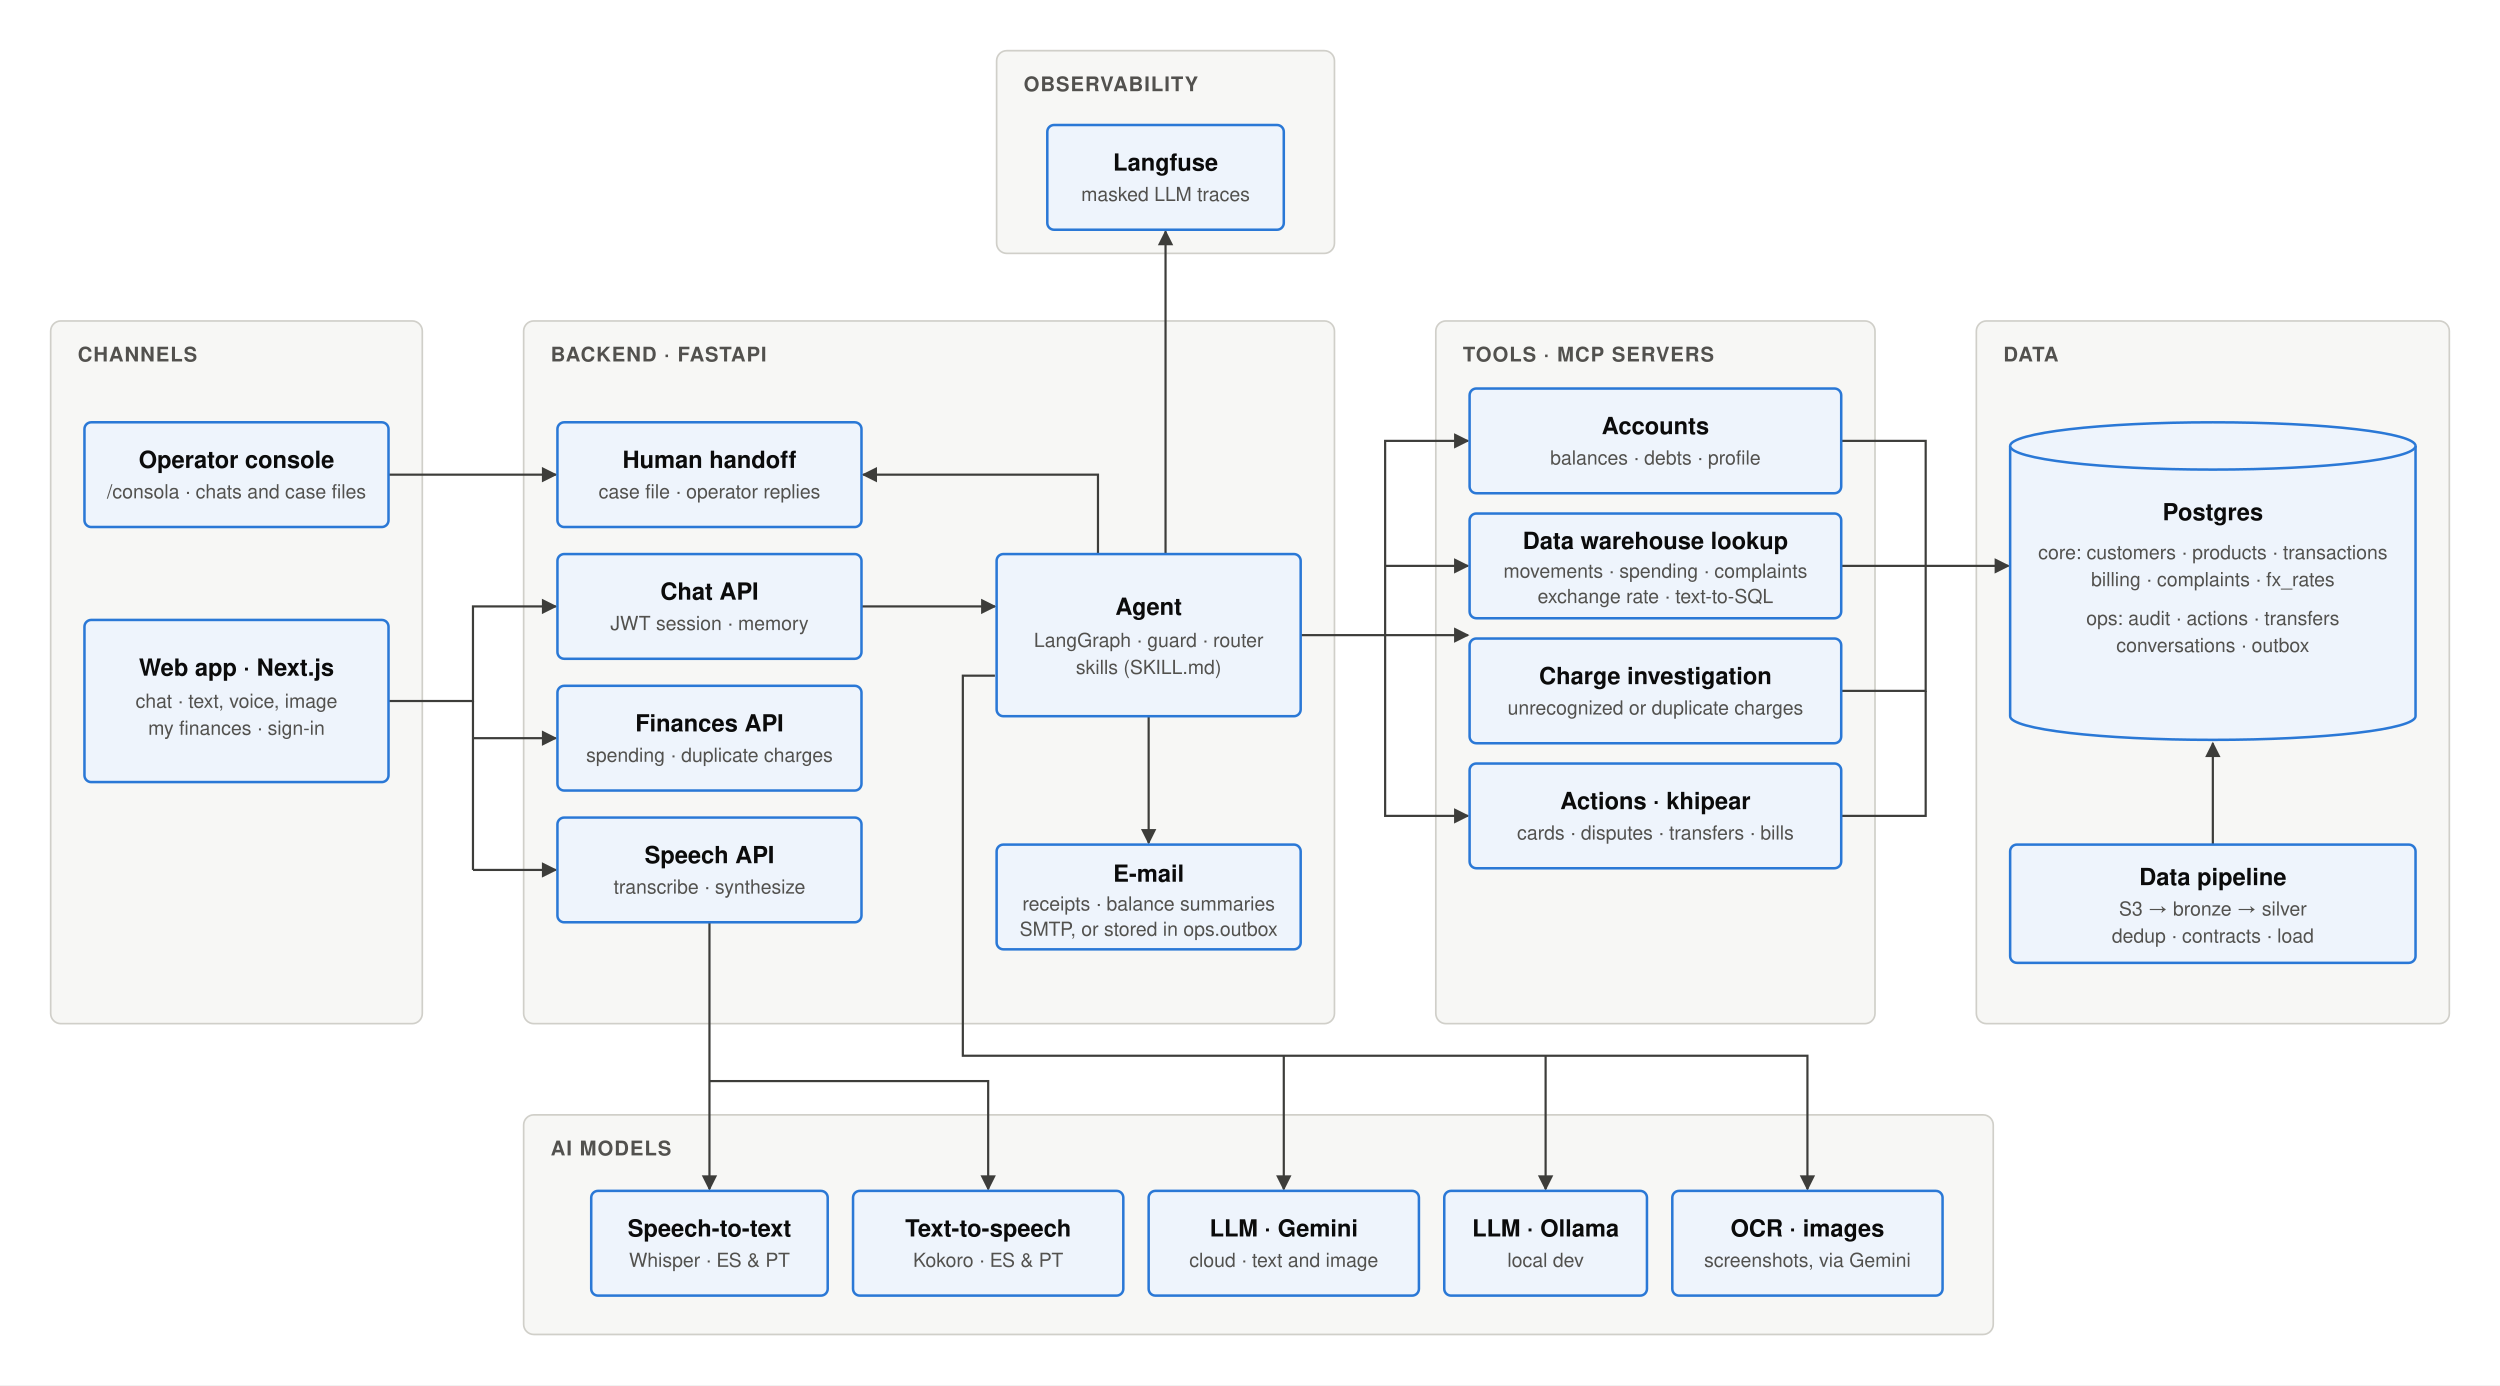
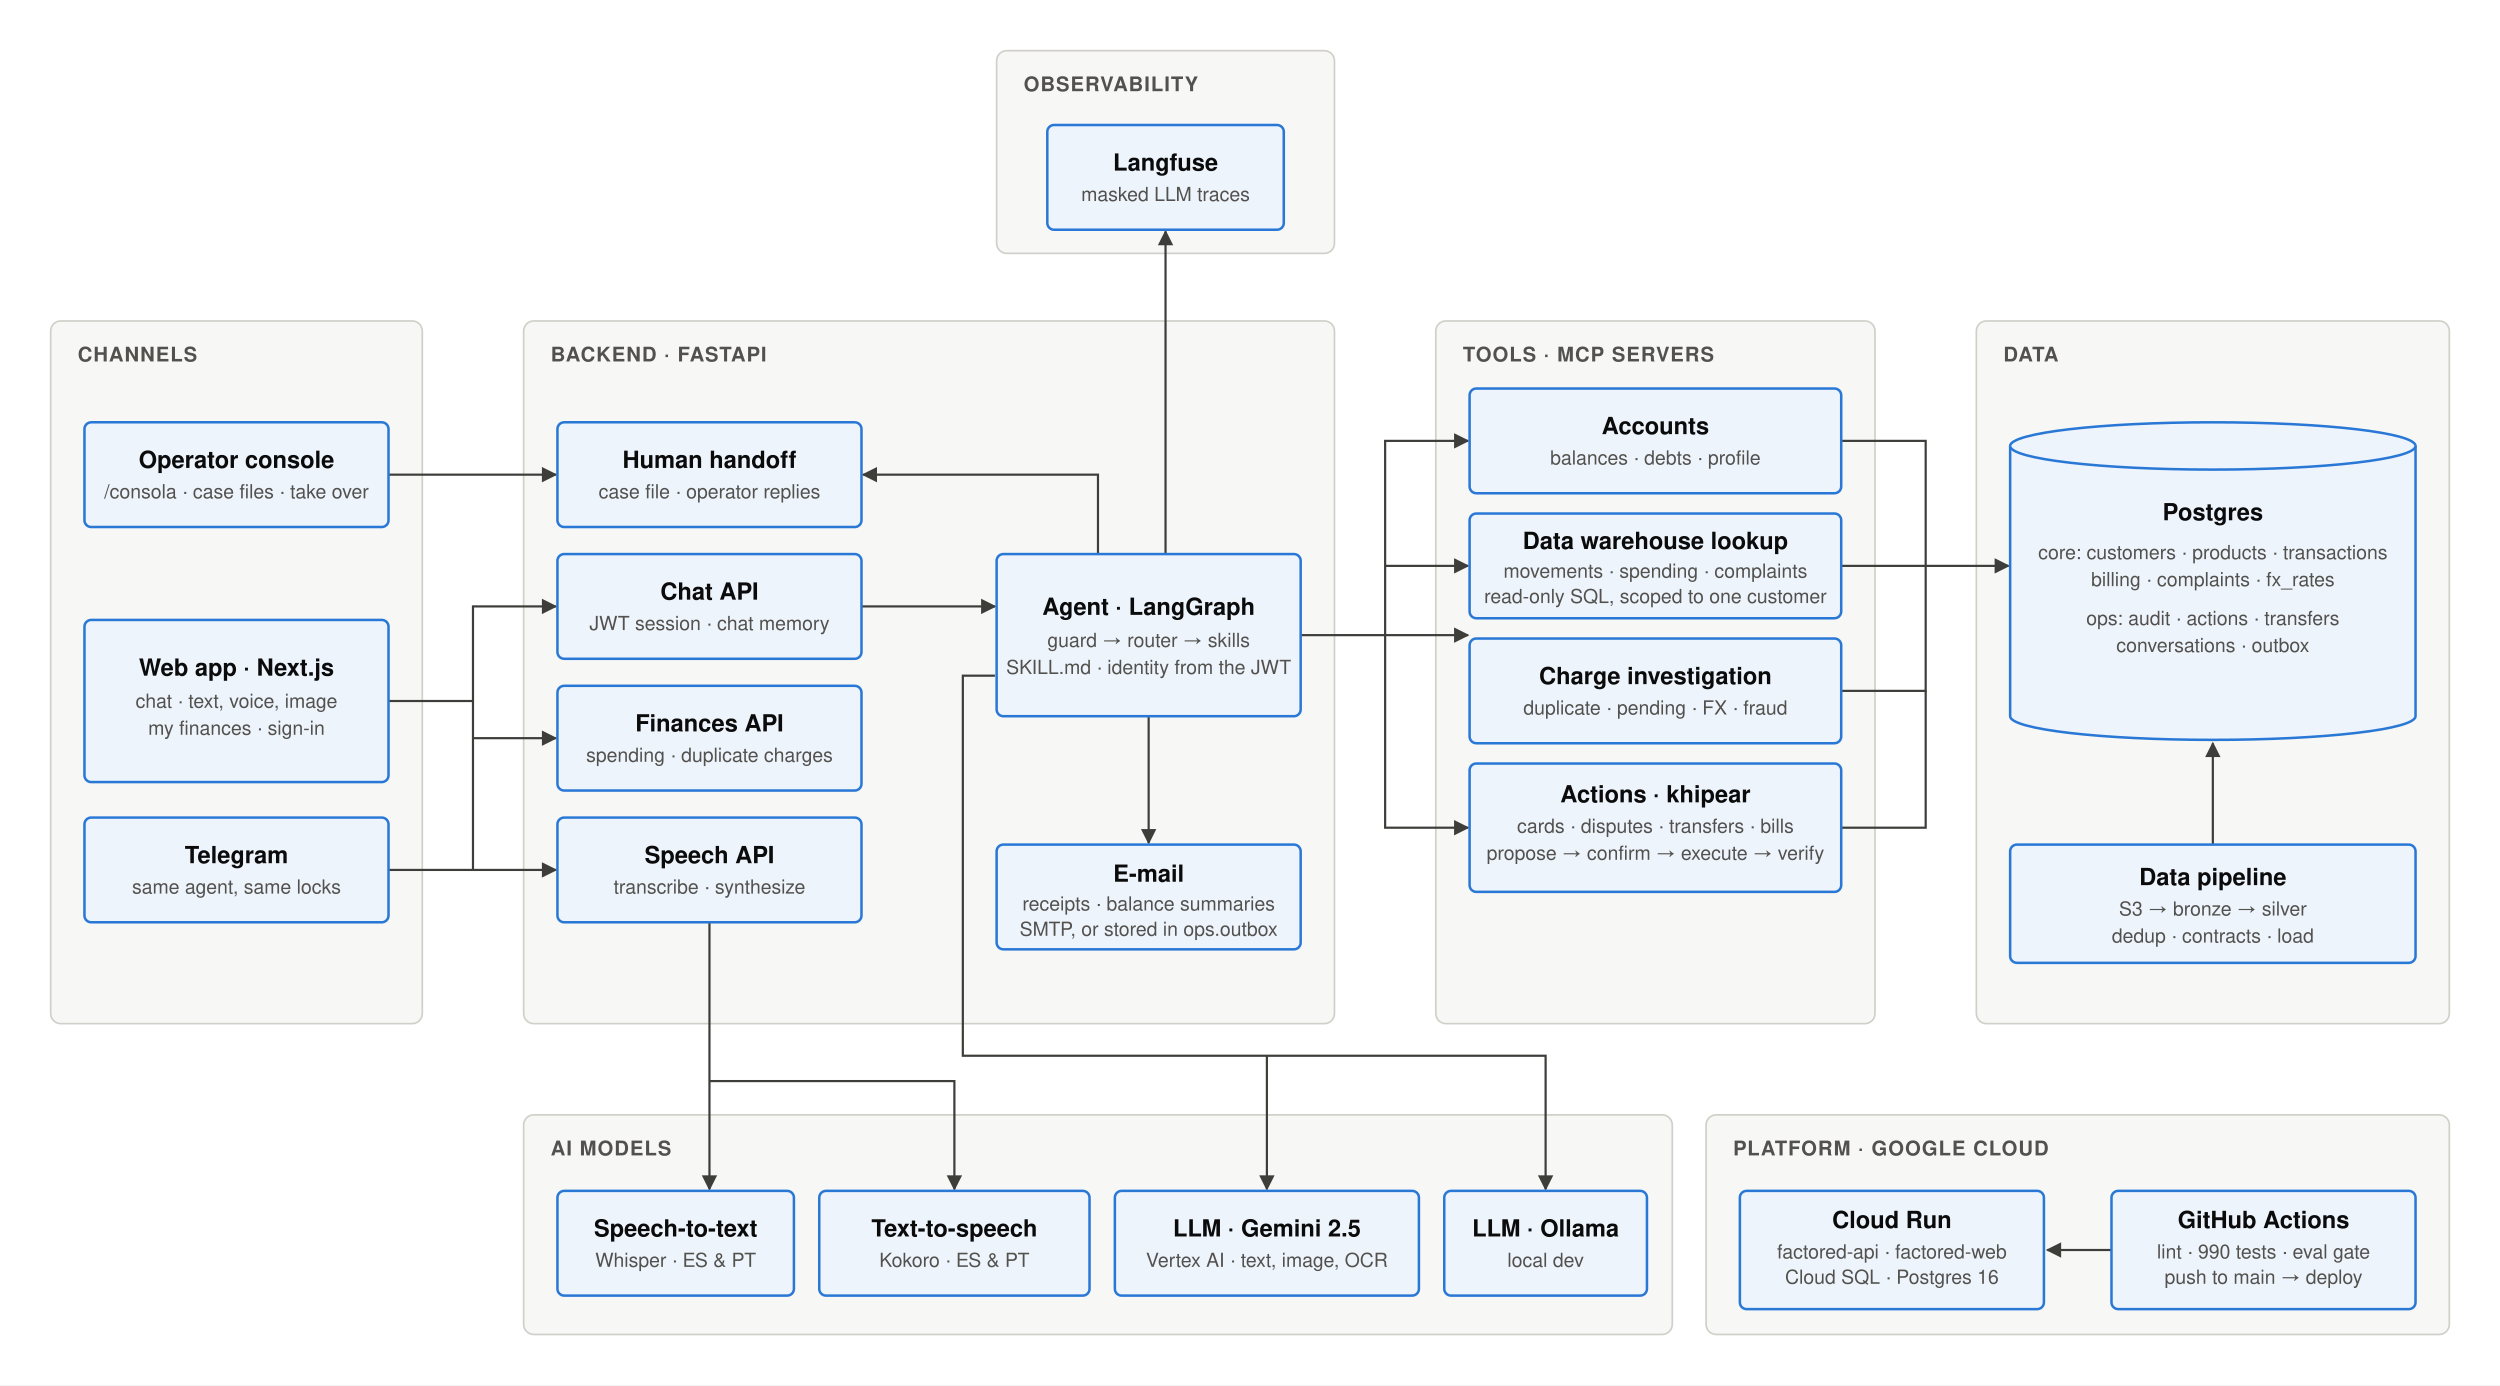
<svg xmlns="http://www.w3.org/2000/svg" viewBox="0 0 1480 820" width="1480" height="820" role="img" aria-label="Component architecture">
  <defs>
    <marker id="arrow" viewBox="0 0 10 10" refX="9" refY="5" markerWidth="7" markerHeight="7" orient="auto-start-reverse">
      <path d="M0,0 L10,5 L0,10 z" fill="#3d3d3a" />
    </marker>
    <style>
      text { font-family: -apple-system, "Segoe UI", Helvetica, Arial, sans-serif; text-anchor: middle; }
      .group { fill: #f7f7f5; stroke: #d0cfc9; }
      .group-title { font-size: 12px; font-weight: 600; fill: #52514e; letter-spacing: 0.6px; text-anchor: start; }
      .built { fill: #eef4fc; stroke: #2a78d6; stroke-width: 1.5; }
      .name { font-size: 14px; font-weight: 600; fill: #0b0b0b; }
      .note { font-size: 11.5px; fill: #52514e; }
      .edge { fill: none; stroke: #3d3d3a; stroke-width: 1.3; }
    </style>
  </defs>
  <rect width="1480" height="820" fill="#ffffff" />
  <rect class="group" x="590" y="30" width="200" height="120" rx="6" />
  <text class="group-title" x="606" y="54">OBSERVABILITY</text>
  <rect class="group" x="30" y="190" width="220" height="416" rx="6" />
  <text class="group-title" x="46" y="214">CHANNELS</text>
  <rect class="group" x="310" y="190" width="480" height="416" rx="6" />
  <text class="group-title" x="326" y="214">BACKEND · FASTAPI</text>
  <rect class="group" x="850" y="190" width="260" height="416" rx="6" />
  <text class="group-title" x="866" y="214">TOOLS · MCP SERVERS</text>
  <rect class="group" x="1170" y="190" width="280" height="416" rx="6" />
  <text class="group-title" x="1186" y="214">DATA</text>
-   <rect class="group" x="310" y="660" width="870" height="130" rx="6" />
+   <rect class="group" x="310" y="660" width="680" height="130" rx="6" />
  <text class="group-title" x="326" y="684">AI MODELS</text>
+   <rect class="group" x="1010" y="660" width="440" height="130" rx="6" />
+   <text class="group-title" x="1026" y="684">PLATFORM · GOOGLE CLOUD</text>
  <path class="edge" d="M230,281 H329" marker-end="url(#arrow)" />
  <path class="edge" d="M230,415 H280 V359 H329" marker-end="url(#arrow)" />
  <path class="edge" d="M280,415 V515" />
  <path class="edge" d="M280,437 H329" marker-end="url(#arrow)" />
  <path class="edge" d="M280,515 H329" marker-end="url(#arrow)" />
+   <path class="edge" d="M230,515 H280" />
  <path class="edge" d="M510,359 H589" marker-end="url(#arrow)" />
  <path class="edge" d="M650,328 V281 H511" marker-end="url(#arrow)" />
  <path class="edge" d="M690,328 V137" marker-end="url(#arrow)" />
  <path class="edge" d="M680,424 V499" marker-end="url(#arrow)" />
  <path class="edge" d="M770,376 H820" />
  <path class="edge" d="M820,376 V261 H869" marker-end="url(#arrow)" />
  <path class="edge" d="M820,335 H869" marker-end="url(#arrow)" />
  <path class="edge" d="M820,376 H869" marker-end="url(#arrow)" />
-   <path class="edge" d="M820,376 V483 H869" marker-end="url(#arrow)" />
+   <path class="edge" d="M820,376 V490 H869" marker-end="url(#arrow)" />
  <path class="edge" d="M1090,261 H1140 V335" />
  <path class="edge" d="M1090,335 H1189" marker-end="url(#arrow)" />
  <path class="edge" d="M1090,409 H1140 V335" />
-   <path class="edge" d="M1090,483 H1140 V409" />
+   <path class="edge" d="M1090,490 H1140 V409" />
  <path class="edge" d="M1310,500 V440" marker-end="url(#arrow)" />
  <path class="edge" d="M420,546 V704" marker-end="url(#arrow)" />
-   <path class="edge" d="M420,640 H585 V704" marker-end="url(#arrow)" />
-   <path class="edge" d="M589,400 H570 V625 H1070 V704" marker-end="url(#arrow)" />
-   <path class="edge" d="M760,625 V704" marker-end="url(#arrow)" />
-   <path class="edge" d="M915,625 V704" marker-end="url(#arrow)" />
+   <path class="edge" d="M420,640 H565 V704" marker-end="url(#arrow)" />
+   <path class="edge" d="M589,400 H570 V625 H915 V704" marker-end="url(#arrow)" />
+   <path class="edge" d="M750,625 V704" marker-end="url(#arrow)" />
+   <path class="edge" d="M1250,740 H1212" marker-end="url(#arrow)" />
  <rect class="built" x="620" y="74" width="140" height="62" rx="4" />
  <text class="name" x="690" y="101">Langfuse</text>
  <text class="note" x="690" y="119">masked LLM traces</text>
  <rect class="built" x="50" y="250" width="180" height="62" rx="4" />
  <text class="name" x="140" y="277">Operator console</text>
-   <text class="note" x="140" y="295">/consola · chats and case files</text>
+   <text class="note" x="140" y="295">/consola · case files · take over</text>
  <rect class="built" x="50" y="367" width="180" height="96" rx="4" />
  <text class="name" x="140" y="400">Web app · Next.js</text>
  <text class="note" x="140" y="419">chat · text, voice, image</text>
  <text class="note" x="140" y="435">my finances · sign-in</text>
+   <rect class="built" x="50" y="484" width="180" height="62" rx="4" />
+   <text class="name" x="140" y="511">Telegram</text>
+   <text class="note" x="140" y="529">same agent, same locks</text>
  <rect class="built" x="330" y="250" width="180" height="62" rx="4" />
  <text class="name" x="420" y="277">Human handoff</text>
  <text class="note" x="420" y="295">case file · operator replies</text>
  <rect class="built" x="330" y="328" width="180" height="62" rx="4" />
  <text class="name" x="420" y="355">Chat API</text>
-   <text class="note" x="420" y="373">JWT session · memory</text>
+   <text class="note" x="420" y="373">JWT session · chat memory</text>
  <rect class="built" x="330" y="406" width="180" height="62" rx="4" />
  <text class="name" x="420" y="433">Finances API</text>
  <text class="note" x="420" y="451">spending · duplicate charges</text>
  <rect class="built" x="330" y="484" width="180" height="62" rx="4" />
  <text class="name" x="420" y="511">Speech API</text>
  <text class="note" x="420" y="529">transcribe · synthesize</text>
  <rect class="built" x="590" y="328" width="180" height="96" rx="4" />
-   <text class="name" x="680" y="364">Agent</text>
-   <text class="note" x="680" y="383">LangGraph · guard · router</text>
-   <text class="note" x="680" y="399">skills (SKILL.md)</text>
+   <text class="name" x="680" y="364">Agent · LangGraph</text>
+   <text class="note" x="680" y="383">guard → router → skills</text>
+   <text class="note" x="680" y="399">SKILL.md · identity from the JWT</text>
  <rect class="built" x="590" y="500" width="180" height="62" rx="4" />
  <text class="name" x="680" y="522">E-mail</text>
  <text class="note" x="680" y="539">receipts · balance summaries</text>
  <text class="note" x="680" y="554">SMTP, or stored in ops.outbox</text>
  <rect class="built" x="870" y="230" width="220" height="62" rx="4" />
  <text class="name" x="980" y="257">Accounts</text>
  <text class="note" x="980" y="275">balances · debts · profile</text>
  <rect class="built" x="870" y="304" width="220" height="62" rx="4" />
  <text class="name" x="980" y="325">Data warehouse lookup</text>
  <text class="note" x="980" y="342">movements · spending · complaints</text>
-   <text class="note" x="980" y="357">exchange rate · text-to-SQL</text>
+   <text class="note" x="980" y="357">read-only SQL, scoped to one customer</text>
  <rect class="built" x="870" y="378" width="220" height="62" rx="4" />
  <text class="name" x="980" y="405">Charge investigation</text>
-   <text class="note" x="980" y="423">unrecognized or duplicate charges</text>
-   <rect class="built" x="870" y="452" width="220" height="62" rx="4" />
-   <text class="name" x="980" y="479">Actions · khipear</text>
-   <text class="note" x="980" y="497">cards · disputes · transfers · bills</text>
+   <text class="note" x="980" y="423">duplicate · pending · FX · fraud</text>
+   <rect class="built" x="870" y="452" width="220" height="76" rx="4" />
+   <text class="name" x="980" y="475">Actions · khipear</text>
+   <text class="note" x="980" y="493">cards · disputes · transfers · bills</text>
+   <text class="note" x="980" y="509">propose → confirm → execute → verify</text>
  <path class="built" d="M1190,264 a120,14 0 0 1 240,0 v160 a120,14 0 0 1 -240,0 z" />
  <path class="built" d="M1190,264 a120,14 0 0 0 240,0" fill="none" />
  <text class="name" x="1310" y="308">Postgres</text>
  <text class="note" x="1310" y="331">core: customers · products · transactions</text>
  <text class="note" x="1310" y="347">billing · complaints · fx_rates</text>
  <text class="note" x="1310" y="370">ops: audit · actions · transfers</text>
  <text class="note" x="1310" y="386">conversations · outbox</text>
  <rect class="built" x="1190" y="500" width="240" height="70" rx="4" />
  <text class="name" x="1310" y="524">Data pipeline</text>
  <text class="note" x="1310" y="542">S3 → bronze → silver</text>
  <text class="note" x="1310" y="558">dedup · contracts · load</text>
-   <rect class="built" x="350" y="705" width="140" height="62" rx="4" />
-   <text class="name" x="420" y="732">Speech-to-text</text>
-   <text class="note" x="420" y="750">Whisper · ES &amp; PT</text>
-   <rect class="built" x="505" y="705" width="160" height="62" rx="4" />
-   <text class="name" x="585" y="732">Text-to-speech</text>
-   <text class="note" x="585" y="750">Kokoro · ES &amp; PT</text>
-   <rect class="built" x="680" y="705" width="160" height="62" rx="4" />
-   <text class="name" x="760" y="732">LLM · Gemini</text>
-   <text class="note" x="760" y="750">cloud · text and image</text>
+   <rect class="built" x="330" y="705" width="140" height="62" rx="4" />
+   <text class="name" x="400" y="732">Speech-to-text</text>
+   <text class="note" x="400" y="750">Whisper · ES &amp; PT</text>
+   <rect class="built" x="485" y="705" width="160" height="62" rx="4" />
+   <text class="name" x="565" y="732">Text-to-speech</text>
+   <text class="note" x="565" y="750">Kokoro · ES &amp; PT</text>
+   <rect class="built" x="660" y="705" width="180" height="62" rx="4" />
+   <text class="name" x="750" y="732">LLM · Gemini 2.5</text>
+   <text class="note" x="750" y="750">Vertex AI · text, image, OCR</text>
  <rect class="built" x="855" y="705" width="120" height="62" rx="4" />
  <text class="name" x="915" y="732">LLM · Ollama</text>
  <text class="note" x="915" y="750">local dev</text>
-   <rect class="built" x="990" y="705" width="160" height="62" rx="4" />
-   <text class="name" x="1070" y="732">OCR · images</text>
-   <text class="note" x="1070" y="750">screenshots, via Gemini</text>
+   <rect class="built" x="1030" y="705" width="180" height="70" rx="4" />
+   <text class="name" x="1120" y="727">Cloud Run</text>
+   <text class="note" x="1120" y="745">factored-api · factored-web</text>
+   <text class="note" x="1120" y="760">Cloud SQL · Postgres 16</text>
+   <rect class="built" x="1250" y="705" width="180" height="70" rx="4" />
+   <text class="name" x="1340" y="727">GitHub Actions</text>
+   <text class="note" x="1340" y="745">lint · 990 tests · eval gate</text>
+   <text class="note" x="1340" y="760">push to main → deploy</text>
</svg>
